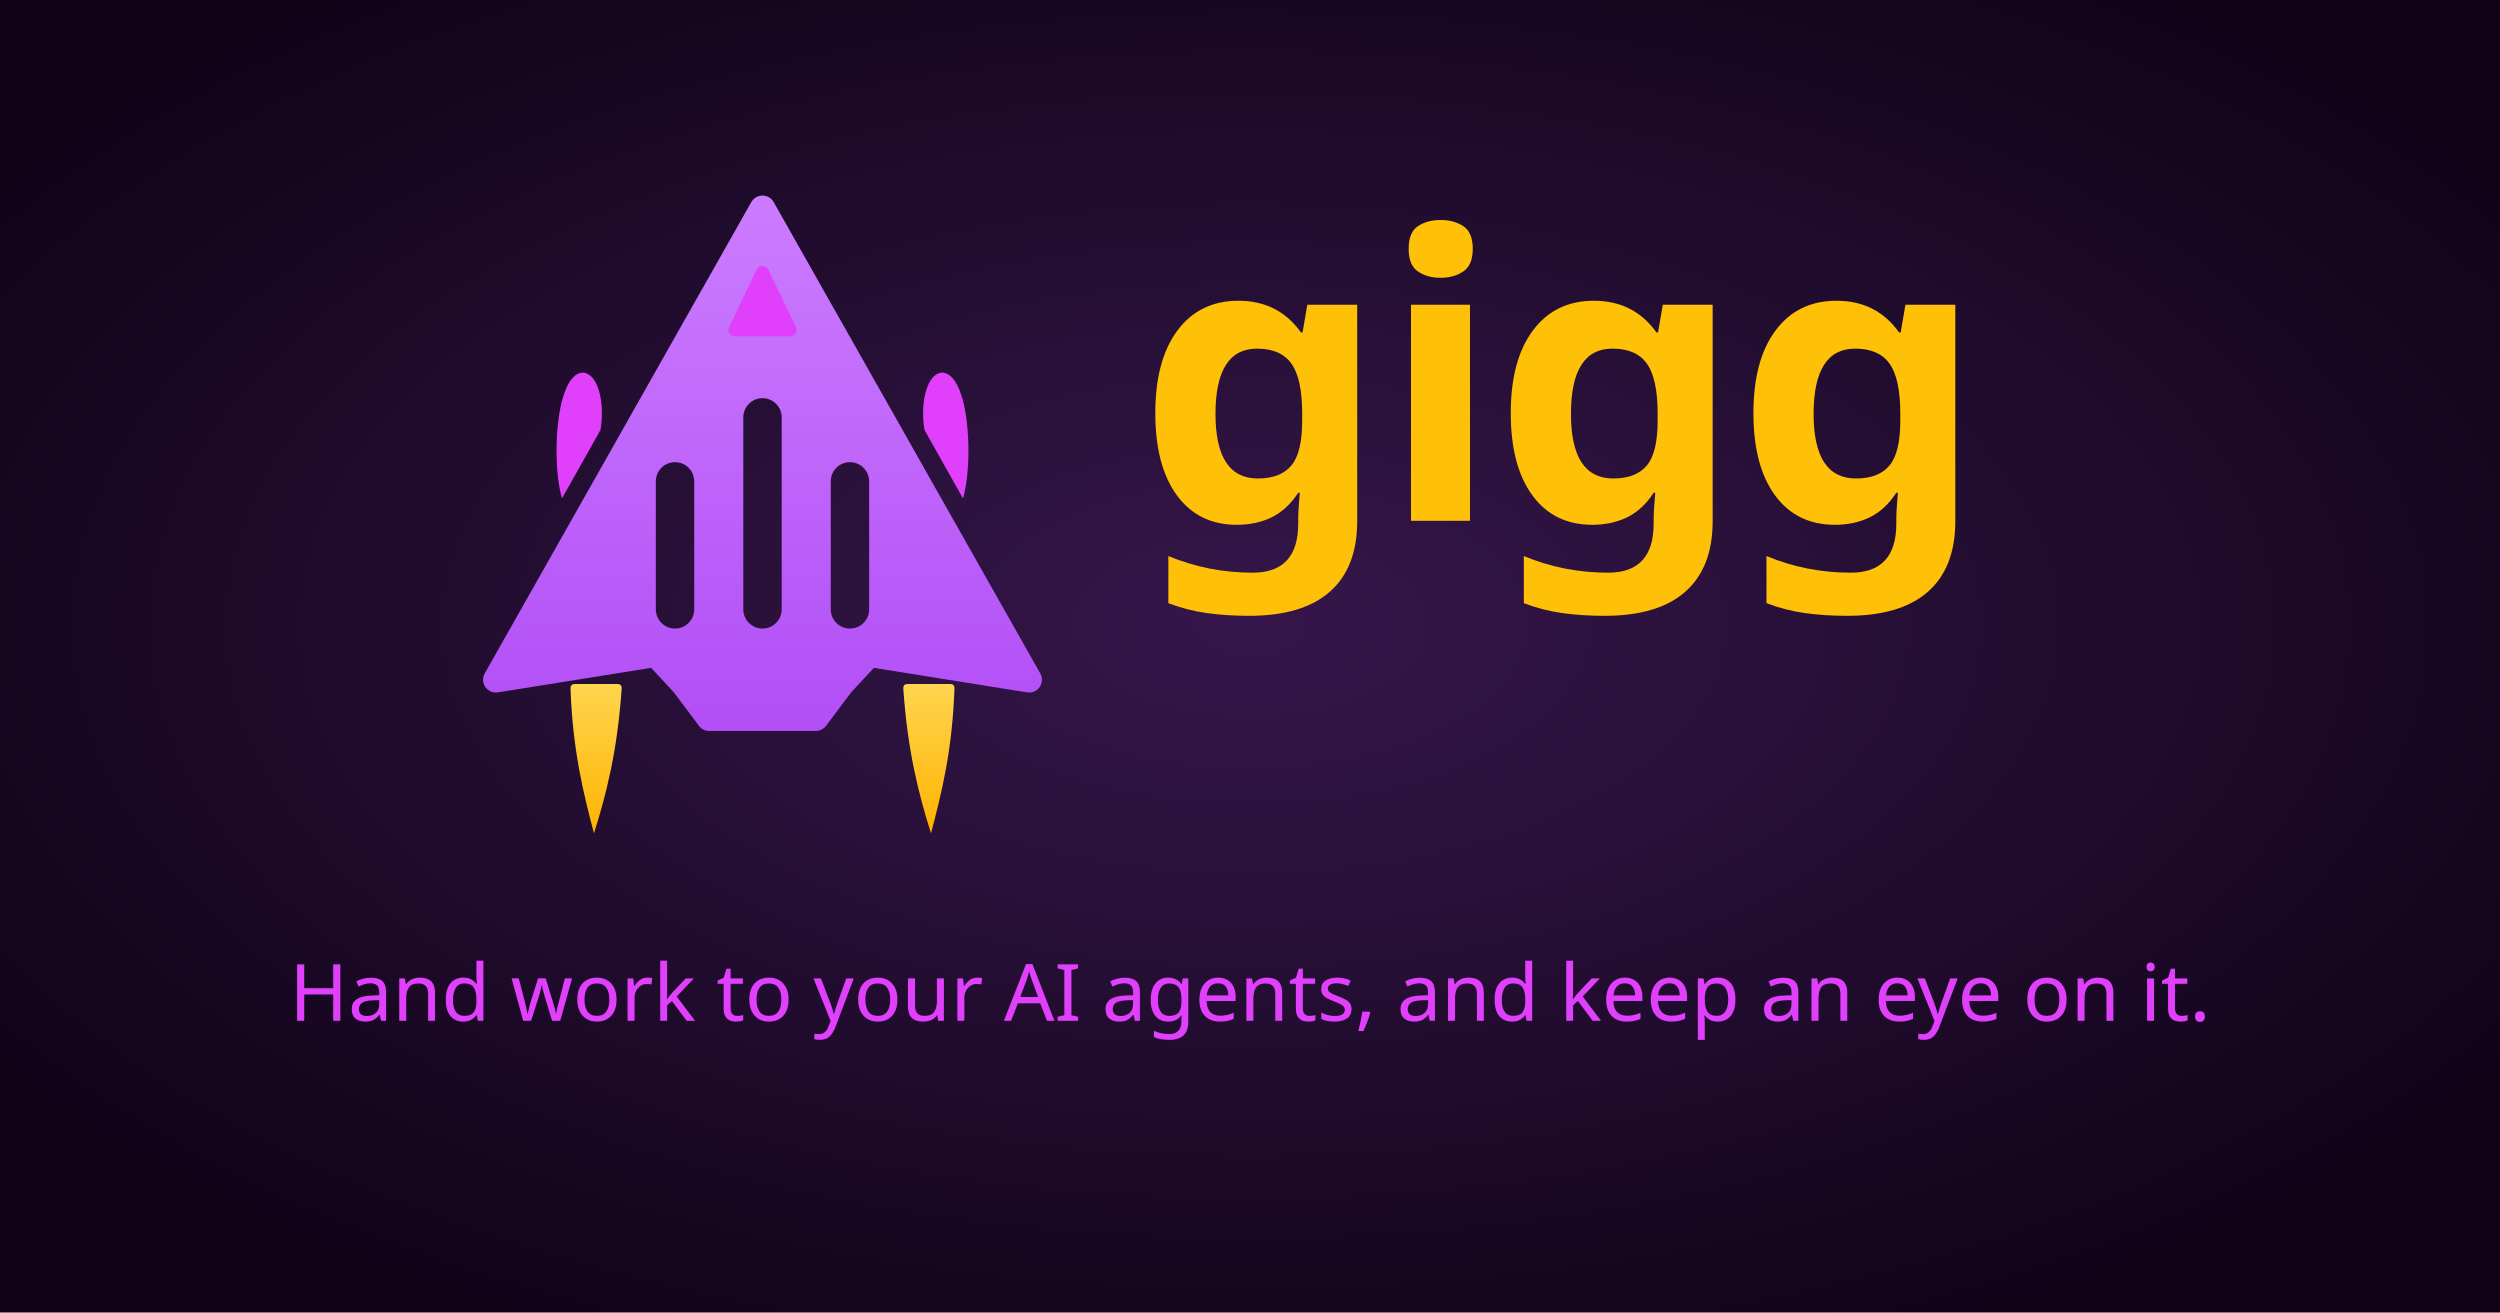
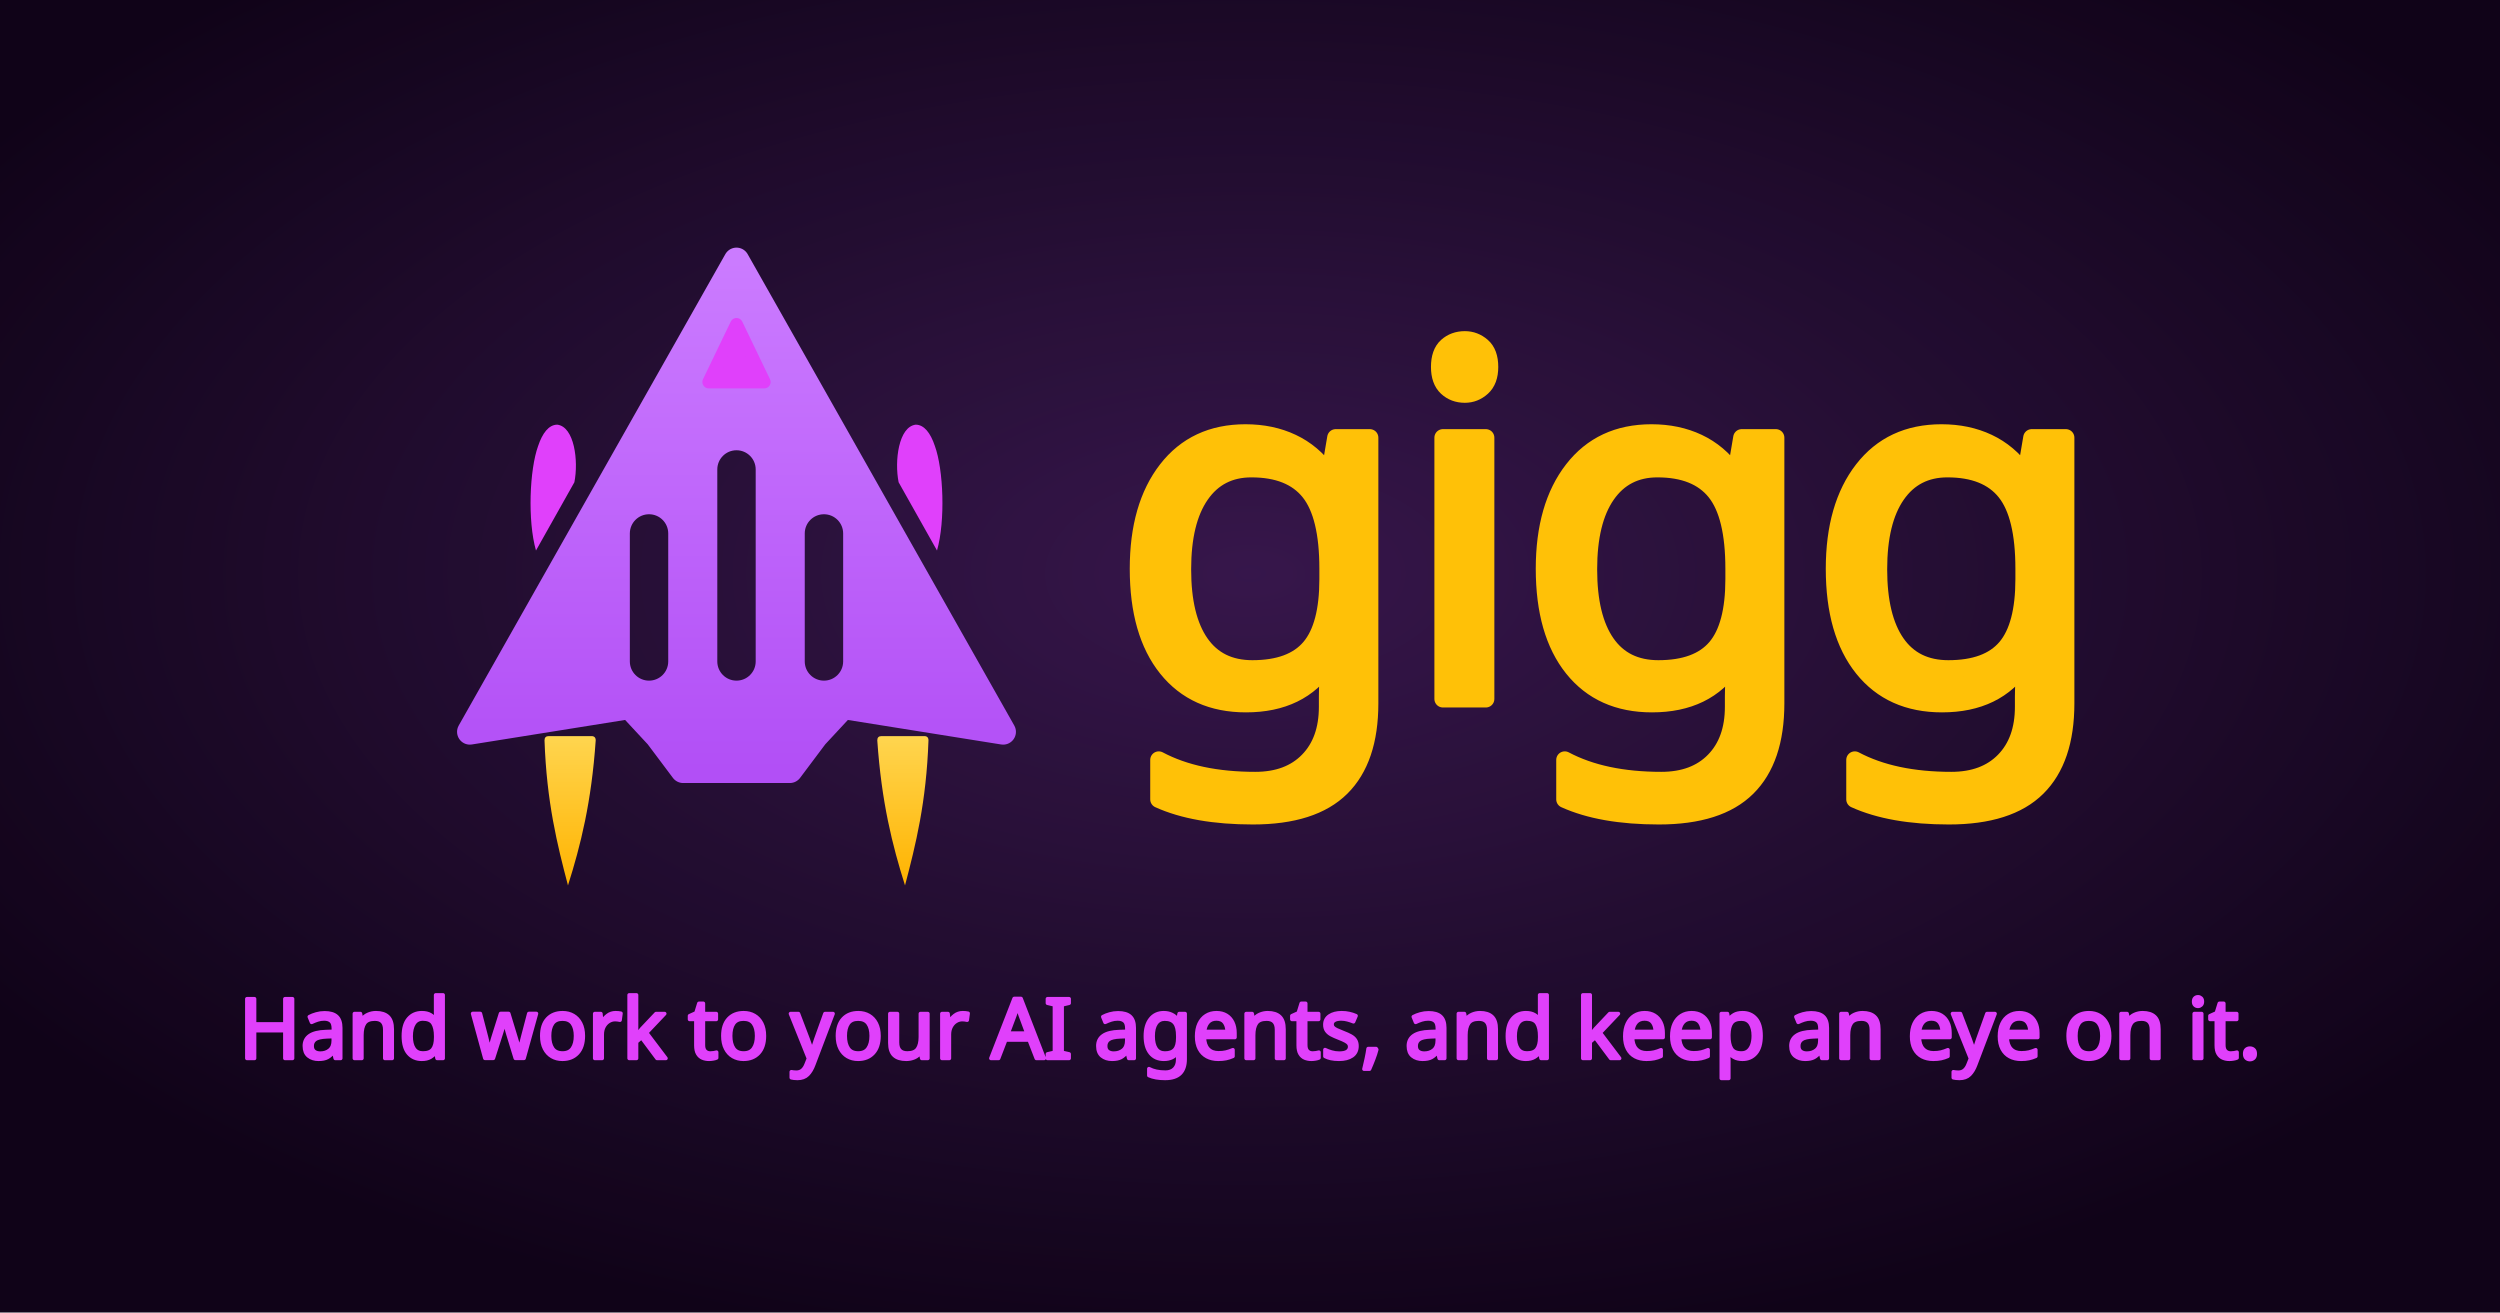
<svg xmlns="http://www.w3.org/2000/svg" width="1200" height="630" viewBox="0 0 1200 630">
  <defs>
-     <linearGradient id="fade" x1="0" y1="300" x2="0" y2="630" gradientUnits="userSpaceOnUse">
+     <linearGradient id="fade" x1="0" y1="275" x2="0" y2="630" gradientUnits="userSpaceOnUse">
      <stop offset="0" stop-color="white" stop-opacity="0" />
      <stop offset="1" stop-color="white" stop-opacity="0.55" />
    </linearGradient>
    <mask id="gridfade">
      <rect width="1200" height="630" fill="url(#fade)" />
    </mask>
-     <radialGradient id="haze" cx="0.5" cy="0.476" r="0.6">
+     <radialGradient id="haze" cx="0.5" cy="0.437" r="0.6">
      <stop offset="0" stop-color="#BE5CFF" stop-opacity="0.22" />
      <stop offset="1" stop-color="#BE5CFF" stop-opacity="0" />
    </radialGradient>
  </defs>
  <rect width="1200" height="630" fill="#100318" />
  <rect width="1200" height="630" fill="url(#haze)" />
-   <g transform="translate(135.62,24.23) scale(1.0239)">
+   <g transform="translate(123.14,49.23) scale(1.0239)">
    <defs>
      <linearGradient id="hullo" x1="0" y1="74" x2="0" y2="313" gradientUnits="userSpaceOnUse">
        <stop offset="0" stop-color="#CB7BFF" />
        <stop offset="1" stop-color="#B24FF6" />
      </linearGradient>
      <linearGradient id="flameo" x1="0" y1="297" x2="0" y2="367" gradientUnits="userSpaceOnUse">
        <stop offset="0" stop-color="#FFD54F" />
        <stop offset="1" stop-color="#FFB300" />
      </linearGradient>
      <mask id="cuto" maskUnits="userSpaceOnUse" x="0" y="0" width="450" height="450">
        <path d="M225,74 L350,295 L275,283 L262,297 L250,313 L200,313 L188,297 L175,283 L100,295 Z" fill="white" stroke="white" stroke-width="12" stroke-linejoin="round" />
        <rect x="175" y="193" width="18" height="78" rx="9" fill="black" />
        <rect x="216" y="163" width="18" height="108" rx="9" fill="black" />
        <rect x="257" y="193" width="18" height="78" rx="9" fill="black" />
      </mask>
    </defs>
    <rect x="0" y="0" width="450" height="450" fill="url(#hullo)" mask="url(#cuto)" />
    <path d="M225,104 L238,131 L212,131 Z" fill="#E040FB" stroke="#E040FB" stroke-width="6" stroke-linejoin="round" />
    <path d="M141,151 C149,152 151,168 149,178 L131,210 C127,196 128,172 132,161 C134,155 137,151 141,151 Z" fill="#E040FB" />
    <path d="M141,151 C149,152 151,168 149,178 L131,210 C127,196 128,172 132,161 C134,155 137,151 141,151 Z" fill="#E040FB" transform="translate(450,0) scale(-1,1)" />
    <path d="M135,299 Q135,297 137,297 L157,297 Q159,297 159,299 C157,328 152,348 146,367 C141,348 136,328 135,299 Z" fill="url(#flameo)" />
    <path d="M135,299 Q135,297 137,297 L157,297 Q159,297 159,299 C157,328 152,348 146,367 C141,348 136,328 135,299 Z" fill="url(#flameo)" transform="translate(450,0) scale(-1,1)" />
  </g>
-   <text x="546" y="250" font-family="Poppins" font-weight="700" font-size="190" letter-spacing="-3.8" fill="#FFC107">gigg</text>
-   <text x="600" y="490" text-anchor="middle" font-family="Poppins" font-weight="500" font-size="38" fill="#E040FB">Hand work to your AI agents, and keep an eye on it.</text>
+   <text x="533.5" y="335.5" font-family="Anta" font-size="234" letter-spacing="-4.7" fill="#FFC107" stroke="#FFC107" stroke-width="8.19" stroke-linejoin="round">gigg</text>
+   <text x="600" y="508.0" text-anchor="middle" font-family="Anta" font-size="40" fill="#E040FB" stroke="#E040FB" stroke-width="1.80" stroke-linejoin="round">Hand work to your AI agents, and keep an eye on it.</text>
</svg>
